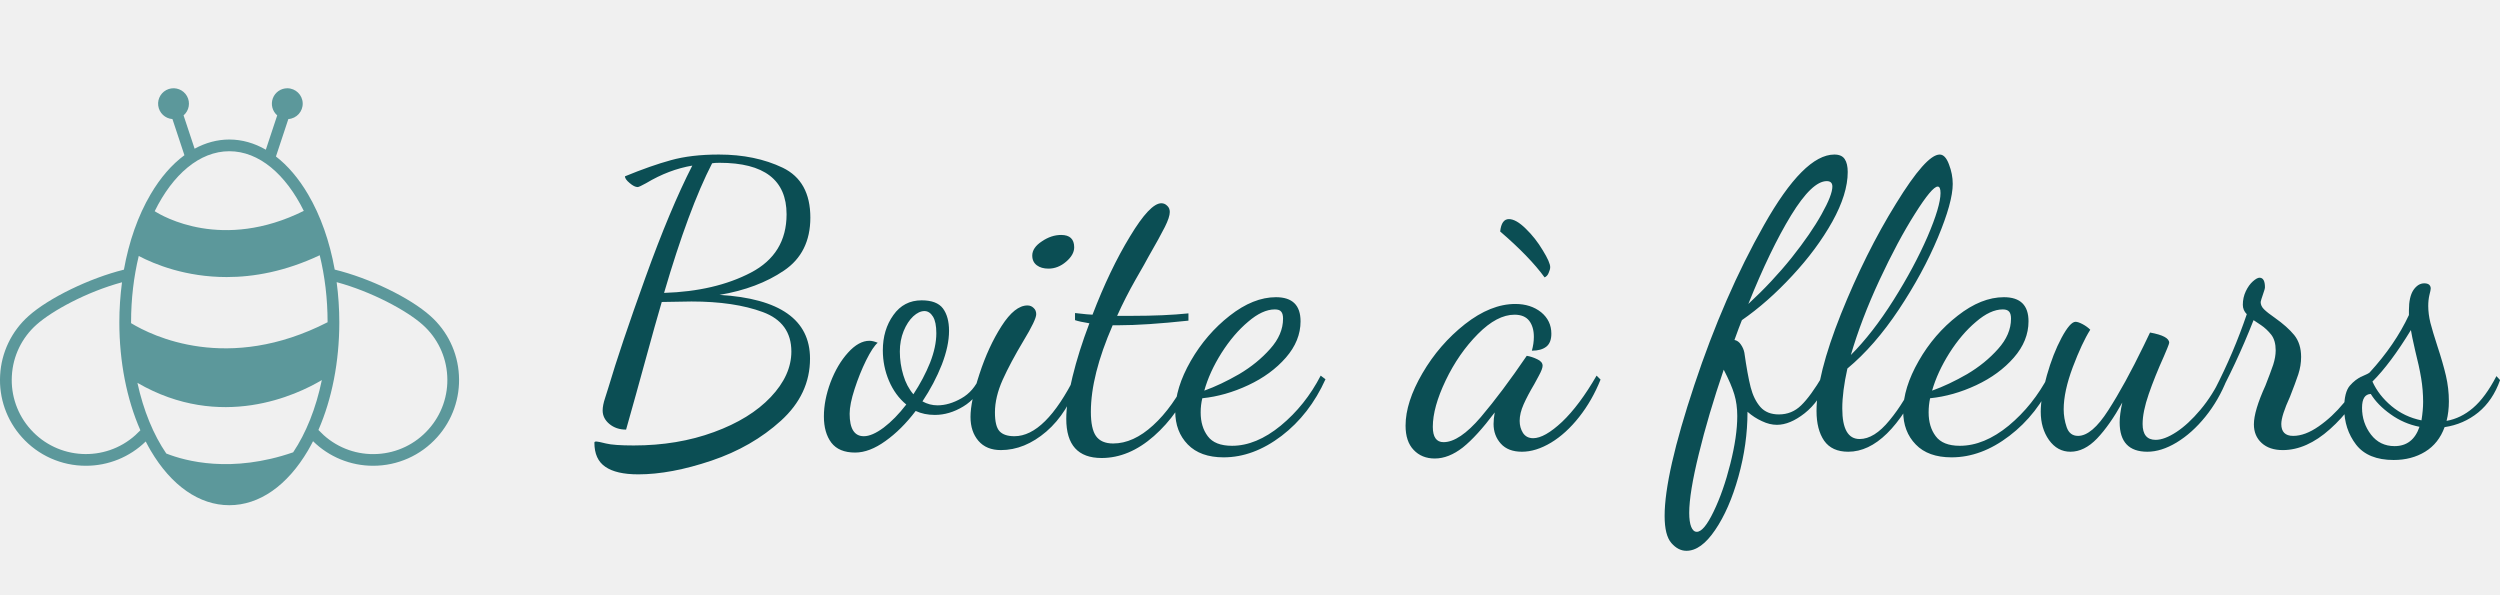
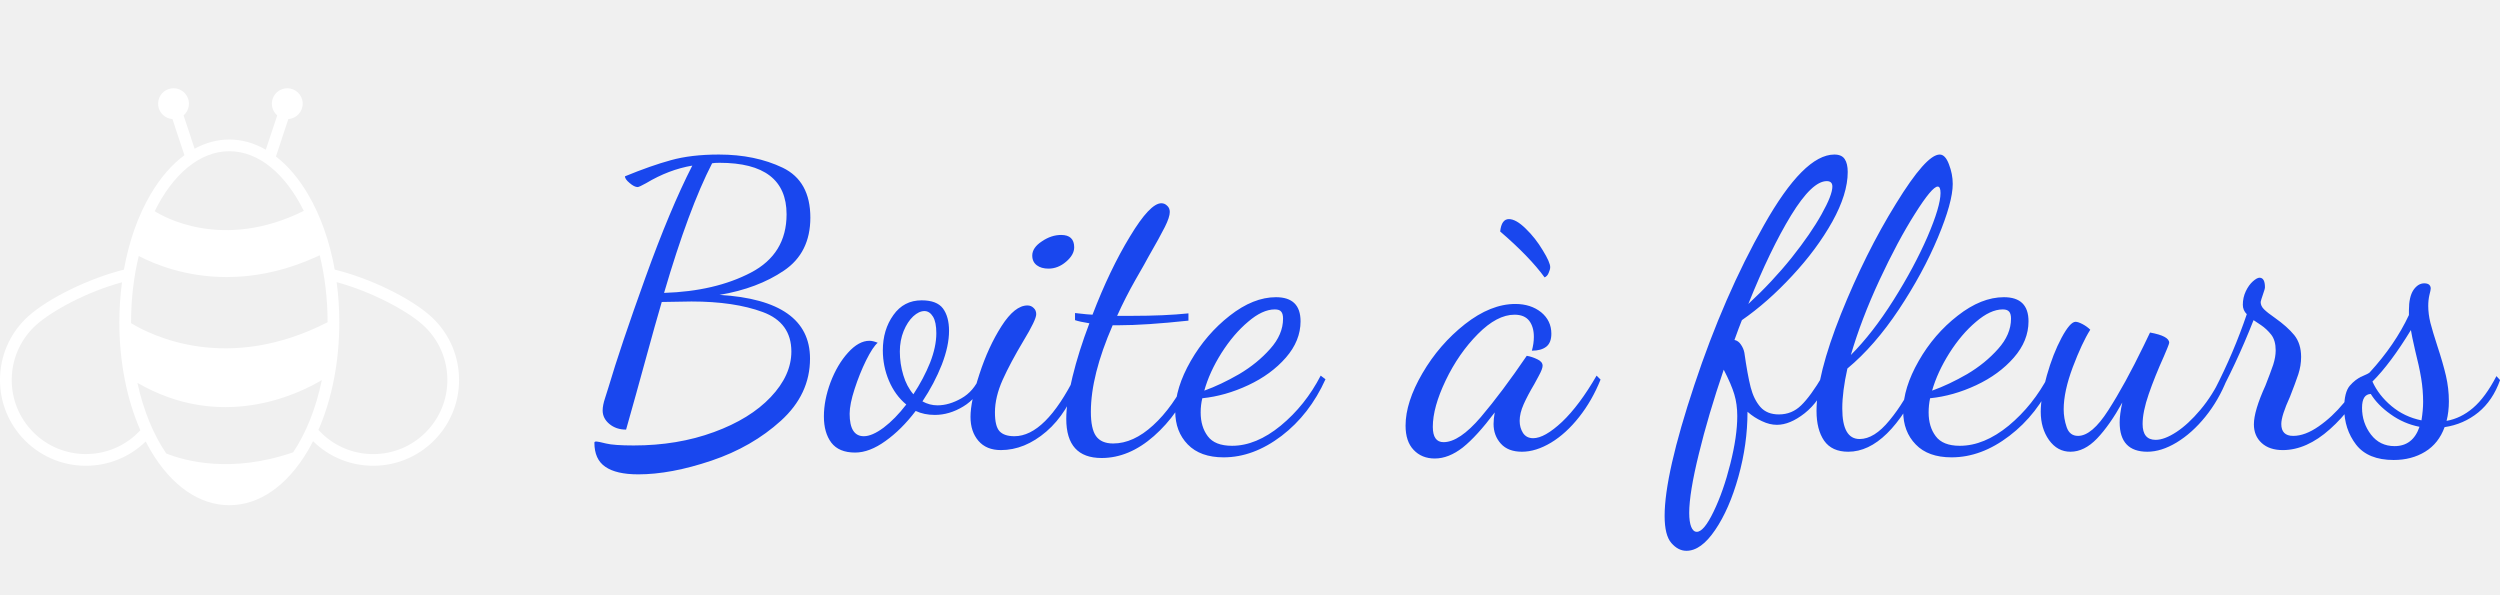
<svg xmlns="http://www.w3.org/2000/svg" viewBox="0 0 151.416 36" width="151.416" height="36">
-   <g fill="#5c989b" color="#5c989b" transform="translate(0 5.346154) scale(0.5384616)">
+   <g fill="#FFFFFF" color="#FFFFFF" transform="translate(0 5.346154) scale(0.5384616)">
    <svg width="52.0" height="47.0" x="0.0" y="0.0" viewBox="0 0 52 47">
      <path fill="currentColor" fill-rule="evenodd" d="M48.193 38.37a8.28 8.28 0 0 1-5.751 2.766 8.297 8.297 0 0 1-6.022-2.11 10.943 10.943 0 0 1-.604-.59c1.525-3.49 2.35-7.694 2.35-12.104 0-1.54-.104-3.055-.3-4.524 3.891 1.05 7.871 3.177 9.673 4.789a8.283 8.283 0 0 1 2.766 5.751 8.28 8.28 0 0 1-2.112 6.022m-29.49 2.713c-1.44-2.106-2.568-4.836-3.246-7.949 9.388 5.439 17.944 1.354 20.743-.312-.656 3.178-1.78 5.97-3.225 8.126-6.945 2.398-12.128.983-14.271.135m-3.485-2.058c-3.427 3.066-8.71 2.772-11.775-.655a8.28 8.28 0 0 1-2.11-6.022 8.284 8.284 0 0 1 2.765-5.751c1.736-1.553 5.625-3.69 9.624-4.775a34.302 34.302 0 0 0-.299 4.51c0 4.425.83 8.64 2.365 12.138-.203.21-.395.397-.57.555m.388-20.16c1.786.934 5.276 2.37 9.89 2.37 3.055 0 6.601-.632 10.465-2.454.569 2.316.885 4.863.886 7.536-11.23 5.745-19.741 1.54-22.105.103v-.09c0-2.645.307-5.168.864-7.465M25.796 7.082c3.346 0 6.347 2.605 8.375 6.709-9.167 4.553-15.893.6-16.77.037 2.028-4.124 5.038-6.746 8.395-6.746M51.62 32.275a9.585 9.585 0 0 0-3.203-6.66c-2.315-2.073-6.86-4.263-10.768-5.22-.566-3.163-1.586-6.065-3.004-8.474-1.055-1.793-2.277-3.219-3.607-4.248l1.395-4.209A1.734 1.734 0 0 0 32.312 0a1.736 1.736 0 0 0-1.131 3.05L29.9 6.91c-1.3-.75-2.682-1.145-4.107-1.145-1.35 0-2.664.357-3.903 1.033L20.648 3.05a1.735 1.735 0 1 0-1.252.414l1.348 4.066c-1.406 1.036-2.695 2.51-3.8 4.39-1.42 2.412-2.44 5.317-3.006 8.483-3.863.955-8.45 3.181-10.72 5.21a9.593 9.593 0 0 0-3.203 6.66 9.591 9.591 0 0 0 2.446 6.975 9.629 9.629 0 0 0 7.2 3.213 9.618 9.618 0 0 0 6.73-2.732c.177.345.359.684.552 1.012 2.335 3.97 5.479 6.156 8.85 6.156 3.37 0 6.513-2.186 8.85-6.156.197-.337.386-.687.568-1.044a9.615 9.615 0 0 0 6.761 2.764 9.636 9.636 0 0 0 7.202-3.214 9.588 9.588 0 0 0 2.446-6.973" />
    </svg>
  </g>
-   <path fill="#0b4e54" fill-rule="nonzero" d="M2.66 19.37Q1.32 19.37 0.66 18.91Q0 18.46 0 17.45L0 17.45Q0 17.38 0.12 17.38L0.12 17.38Q0.22 17.38 0.70 17.50Q1.18 17.62 2.38 17.62L2.38 17.62Q5.04 17.62 7.24 16.81Q9.43 16.01 10.68 14.69Q11.93 13.37 11.93 11.93L11.93 11.93Q11.93 10.18 10.20 9.54Q8.47 8.90 5.88 8.90L5.88 8.90L4.08 8.93Q3.72 10.15 3.05 12.60L3.05 12.60Q2.54 14.47 1.92 16.66L1.92 16.66Q1.32 16.66 0.91 16.32Q0.50 15.98 0.50 15.50L0.50 15.50Q0.50 15.19 0.65 14.74Q0.79 14.28 0.84 14.14L0.84 14.14Q1.58 11.64 3.08 7.48Q4.58 3.31 5.93 0.67L5.93 0.67Q4.51 0.91 3.14 1.73L3.14 1.73Q2.71 1.97 2.62 1.97L2.62 1.97Q2.42 1.97 2.14 1.73Q1.85 1.49 1.85 1.32L1.85 1.32Q3.43 0.67 4.64 0.34Q5.86 0 7.54 0L7.54 0Q9.74 0 11.41 0.80Q13.08 1.61 13.08 3.82L13.08 3.82Q13.08 5.95 11.48 7.03Q9.89 8.11 7.58 8.50L7.58 8.50Q13.06 8.83 13.06 12.36L13.06 12.36Q13.06 14.52 11.30 16.12Q9.55 17.71 7.09 18.54Q4.63 19.37 2.66 19.37L2.66 19.37ZM4.22 8.38Q7.32 8.28 9.48 7.15Q11.64 6.02 11.64 3.62L11.64 3.62Q11.64 0.50 7.58 0.50L7.58 0.50Q7.27 0.50 7.13 0.53L7.13 0.53Q5.71 3.29 4.22 8.38L4.22 8.38ZM15.79 18.05Q14.81 18.05 14.35 17.45Q13.90 16.85 13.90 15.86L13.90 15.86Q13.90 14.88 14.30 13.80Q14.71 12.72 15.36 12Q16.01 11.28 16.66 11.28L16.66 11.28Q16.87 11.28 17.16 11.40L17.16 11.40Q16.87 11.64 16.46 12.46Q16.06 13.27 15.76 14.20Q15.46 15.12 15.46 15.70L15.46 15.70Q15.46 17.06 16.32 17.06L16.32 17.06Q16.82 17.06 17.52 16.54Q18.22 16.01 18.89 15.14L18.89 15.14Q18.22 14.59 17.84 13.70Q17.47 12.82 17.47 11.86L17.47 11.86Q17.47 10.61 18.11 9.72Q18.74 8.83 19.82 8.83L19.82 8.83Q20.74 8.83 21.11 9.32Q21.48 9.82 21.48 10.68L21.48 10.68Q21.48 11.59 21.04 12.73Q20.59 13.87 19.87 14.95L19.87 14.95Q20.30 15.19 20.78 15.19L20.78 15.19Q21.48 15.19 22.22 14.77Q22.97 14.35 23.35 13.46L23.35 13.46L23.64 13.70Q23.18 14.76 22.34 15.26Q21.50 15.77 20.62 15.77L20.62 15.77Q19.97 15.77 19.46 15.53L19.46 15.53Q18.60 16.66 17.63 17.35Q16.66 18.05 15.79 18.05L15.79 18.05ZM19.32 14.52Q19.94 13.58 20.33 12.61Q20.71 11.64 20.71 10.82L20.71 10.82Q20.71 10.15 20.51 9.82Q20.30 9.48 19.99 9.48L19.99 9.48Q19.66 9.48 19.31 9.80Q18.96 10.13 18.73 10.69Q18.50 11.26 18.50 11.93L18.50 11.93Q18.50 12.67 18.71 13.36Q18.91 14.04 19.32 14.52L19.32 14.52ZM27.50 6.91Q27.07 6.91 26.80 6.71Q26.52 6.50 26.52 6.12L26.52 6.12Q26.52 5.64 27.10 5.26Q27.67 4.87 28.27 4.87L28.27 4.87Q29.06 4.87 29.06 5.62L29.06 5.62Q29.06 6.07 28.57 6.49Q28.08 6.91 27.50 6.91L27.50 6.91ZM24.62 17.90Q23.74 17.90 23.26 17.34Q22.78 16.78 22.78 15.89L22.78 15.89Q22.78 14.95 23.32 13.30Q23.86 11.64 24.66 10.39Q25.46 9.14 26.23 9.14L26.23 9.14Q26.45 9.14 26.60 9.29Q26.76 9.43 26.76 9.67L26.76 9.67Q26.76 10.01 25.99 11.28L25.99 11.28Q25.20 12.60 24.73 13.64Q24.26 14.69 24.26 15.62L24.26 15.62Q24.26 16.46 24.54 16.76Q24.82 17.06 25.44 17.06L25.44 17.06Q27.31 17.06 29.14 13.39L29.14 13.39L29.35 13.63Q28.68 15.65 27.37 16.78Q26.06 17.90 24.62 17.90L24.62 17.90ZM30.72 18.38Q28.58 18.38 28.58 16.01L28.58 16.01Q28.58 14.98 28.96 13.45Q29.33 11.93 29.98 10.22L29.98 10.22Q29.40 10.13 29.11 10.03L29.11 10.03L29.11 9.60Q29.98 9.70 30.17 9.70L30.17 9.70Q31.22 6.96 32.44 4.96Q33.65 2.95 34.34 2.95L34.34 2.95Q34.54 2.95 34.69 3.10Q34.85 3.24 34.85 3.48L34.85 3.48Q34.85 3.79 34.55 4.39Q34.25 4.99 33.53 6.24L33.53 6.24Q33.41 6.48 32.78 7.57Q32.16 8.66 31.66 9.77L31.66 9.77L32.54 9.77Q34.54 9.77 35.98 9.62L35.98 9.62L35.98 10.06Q33.36 10.34 31.75 10.34L31.75 10.34L31.39 10.34Q30.07 13.37 30.07 15.58L30.07 15.58Q30.07 16.61 30.38 17.05Q30.70 17.50 31.42 17.50L31.42 17.50Q32.64 17.50 33.84 16.40Q35.04 15.31 35.98 13.39L35.98 13.39L36.29 13.63Q35.40 15.72 33.89 17.05Q32.38 18.38 30.72 18.38L30.72 18.38ZM38.11 18.34Q36.70 18.34 35.94 17.56Q35.18 16.78 35.18 15.55L35.18 15.55Q35.18 14.14 36.12 12.50Q37.06 10.87 38.48 9.76Q39.91 8.64 41.28 8.64L41.28 8.64Q42.77 8.64 42.77 10.10L42.77 10.10Q42.77 11.28 41.88 12.30Q40.99 13.32 39.60 13.97Q38.21 14.62 36.82 14.76L36.82 14.76Q36.72 15.17 36.72 15.62L36.72 15.62Q36.72 16.49 37.15 17.06Q37.58 17.64 38.62 17.64L38.62 17.64Q40.08 17.64 41.57 16.42Q43.06 15.19 43.99 13.39L43.99 13.39L44.28 13.61Q43.32 15.74 41.62 17.04Q39.91 18.34 38.11 18.34L38.11 18.34ZM36.94 14.30Q37.94 13.94 39.05 13.30Q40.15 12.65 40.93 11.77Q41.71 10.90 41.71 9.94L41.71 9.94Q41.71 9.65 41.60 9.52Q41.50 9.38 41.21 9.38L41.21 9.38Q40.46 9.38 39.59 10.13Q38.71 10.87 37.98 12.02Q37.25 13.18 36.94 14.30L36.94 14.30ZM50.90 18.41Q50.11 18.41 49.62 17.89Q49.13 17.38 49.13 16.42L49.13 16.42Q49.13 15 50.15 13.25Q51.17 11.50 52.73 10.27Q54.29 9.05 55.78 9.05L55.78 9.05Q56.71 9.05 57.34 9.55Q57.96 10.06 57.96 10.85L57.96 10.85Q57.96 11.40 57.65 11.64Q57.34 11.88 56.78 11.88L56.78 11.88Q56.90 11.45 56.90 11.04L56.90 11.04Q56.90 10.44 56.62 10.07Q56.33 9.70 55.73 9.70L55.73 9.70Q54.67 9.70 53.51 10.87Q52.34 12.05 51.56 13.68Q50.78 15.31 50.78 16.49L50.78 16.49Q50.78 17.42 51.43 17.42L51.43 17.42Q52.39 17.42 53.69 15.90Q54.98 14.38 56.47 12.19L56.47 12.19Q56.78 12.24 57.11 12.40Q57.43 12.55 57.43 12.79L57.43 12.79Q57.43 12.98 57.20 13.40Q56.98 13.82 56.93 13.90L56.93 13.90Q56.52 14.59 56.28 15.13Q56.04 15.67 56.04 16.13L56.04 16.13Q56.04 16.54 56.24 16.86Q56.45 17.18 56.86 17.18L56.86 17.18Q57.55 17.18 58.61 16.19Q59.66 15.19 60.70 13.39L60.70 13.39L60.94 13.63Q60.43 14.90 59.64 15.90Q58.85 16.90 57.94 17.45Q57.02 18 56.18 18L56.18 18Q55.34 18 54.90 17.51Q54.46 17.02 54.46 16.32L54.46 16.32Q54.46 16.01 54.53 15.62L54.53 15.62Q53.45 17.06 52.60 17.74Q51.74 18.41 50.90 18.41L50.90 18.41ZM57.55 7.44Q56.64 6.19 54.86 4.66L54.86 4.66Q54.94 3.91 55.39 3.91L55.39 3.91Q55.82 3.91 56.41 4.49Q57.00 5.06 57.44 5.80Q57.89 6.53 57.89 6.82L57.89 6.82Q57.89 6.96 57.80 7.16Q57.72 7.37 57.55 7.44L57.55 7.44ZM66.14 24Q65.64 24 65.23 23.53Q64.82 23.06 64.82 21.89L64.82 21.89Q64.82 19.37 66.62 13.96Q68.42 8.54 70.84 4.27Q73.25 0 75.10 0L75.10 0Q75.55 0 75.73 0.28Q75.91 0.55 75.91 1.06L75.91 1.06Q75.91 2.38 74.98 4.06Q74.04 5.74 72.55 7.34Q71.06 8.95 69.50 10.03L69.50 10.03Q69.34 10.42 69.05 11.23L69.05 11.23Q69.29 11.28 69.44 11.51Q69.60 11.74 69.65 12L69.65 12Q69.84 13.34 70.03 14.09Q70.22 14.83 70.62 15.29Q71.02 15.74 71.74 15.74L71.74 15.74Q72.53 15.74 73.09 15.19Q73.66 14.64 74.40 13.39L74.40 13.39L74.76 13.63Q74.18 14.98 73.30 15.67Q72.41 16.37 71.62 16.37L71.62 16.37Q71.18 16.37 70.72 16.15Q70.25 15.94 69.84 15.58L69.84 15.58Q69.84 17.54 69.29 19.51Q68.74 21.48 67.88 22.74Q67.03 24 66.14 24L66.14 24ZM69.89 9.05Q71.35 7.70 72.52 6.24Q73.68 4.78 74.33 3.61Q74.98 2.45 74.98 1.94L74.98 1.94Q74.98 1.61 74.64 1.61L74.64 1.61Q73.75 1.61 72.48 3.68Q71.21 5.76 69.89 9.05L69.89 9.05ZM66.77 22.85Q67.20 22.85 67.79 21.62Q68.38 20.40 68.80 18.73Q69.22 17.06 69.22 15.84L69.22 15.84Q69.22 15.12 69.04 14.52Q68.86 13.92 68.40 13.03L68.40 13.03Q67.46 15.79 66.89 18.14Q66.31 20.50 66.31 21.70L66.31 21.70Q66.31 22.25 66.43 22.55Q66.55 22.85 66.77 22.85L66.77 22.85ZM75.94 18Q74.95 18 74.48 17.33Q74.02 16.66 74.02 15.53L74.02 15.53Q74.02 13.37 75.50 9.66Q76.99 5.95 78.83 2.98Q80.66 0 81.48 0L81.48 0Q81.82 0 82.04 0.59Q82.27 1.18 82.27 1.78L82.27 1.78Q82.27 2.88 81.37 5.03Q80.47 7.18 79.01 9.38Q77.54 11.59 75.89 12.96L75.89 12.96Q75.58 14.35 75.58 15.38L75.58 15.38Q75.58 17.23 76.63 17.23L76.63 17.23Q77.52 17.23 78.44 16.10Q79.37 14.98 80.09 13.39L80.09 13.39L80.45 13.58Q78.38 18 75.94 18L75.94 18ZM76.10 12.14Q77.42 10.82 78.68 8.82Q79.94 6.82 80.74 4.98Q81.53 3.14 81.53 2.33L81.53 2.33Q81.53 1.94 81.36 1.94L81.36 1.94Q81.02 1.94 79.98 3.59Q78.94 5.23 77.83 7.61Q76.73 9.98 76.10 12.14L76.10 12.14ZM82.20 18.34Q80.78 18.34 80.03 17.56Q79.27 16.78 79.27 15.55L79.27 15.55Q79.27 14.14 80.21 12.50Q81.14 10.87 82.57 9.76Q84.00 8.64 85.37 8.64L85.37 8.64Q86.86 8.64 86.86 10.10L86.86 10.10Q86.86 11.28 85.97 12.30Q85.08 13.32 83.69 13.97Q82.30 14.62 80.90 14.76L80.90 14.76Q80.81 15.17 80.81 15.62L80.81 15.62Q80.81 16.49 81.24 17.06Q81.67 17.64 82.70 17.64L82.70 17.64Q84.17 17.64 85.66 16.42Q87.14 15.19 88.08 13.39L88.08 13.39L88.37 13.61Q87.41 15.74 85.70 17.04Q84.00 18.34 82.20 18.34L82.20 18.34ZM81.02 14.30Q82.03 13.94 83.14 13.30Q84.24 12.65 85.02 11.77Q85.80 10.90 85.80 9.94L85.80 9.94Q85.80 9.65 85.69 9.52Q85.58 9.38 85.30 9.38L85.30 9.38Q84.55 9.38 83.68 10.13Q82.80 10.87 82.07 12.02Q81.34 13.18 81.02 14.30L81.02 14.30ZM89.40 18Q88.61 18 88.10 17.29Q87.60 16.58 87.60 15.58L87.60 15.58Q87.60 14.69 87.97 13.38Q88.34 12.07 88.86 11.10Q89.38 10.13 89.71 10.13L89.71 10.13Q89.86 10.13 90.13 10.27Q90.41 10.42 90.60 10.61L90.60 10.61Q90.10 11.40 89.54 12.88Q88.99 14.35 88.99 15.43L88.99 15.43Q88.99 15.98 89.17 16.51Q89.35 17.04 89.86 17.04L89.86 17.04Q90.70 17.04 91.69 15.49Q92.69 13.94 93.84 11.57L93.84 11.57L94.22 10.78Q95.38 10.99 95.38 11.40L95.38 11.40Q95.38 11.45 95.27 11.72Q95.16 12 95.06 12.22L95.06 12.22Q94.51 13.44 94.14 14.51Q93.77 15.58 93.77 16.32L93.77 16.32Q93.77 17.28 94.56 17.28L94.56 17.28Q95.09 17.28 95.81 16.81Q96.53 16.34 97.27 15.46Q98.02 14.57 98.57 13.39L98.57 13.39L98.88 13.61Q98.38 14.88 97.57 15.88Q96.77 16.87 95.83 17.44Q94.90 18 94.06 18L94.06 18Q92.38 18 92.38 16.22L92.38 16.22Q92.38 15.74 92.54 15.02L92.54 15.02Q91.78 16.39 91.01 17.20Q90.24 18 89.40 18L89.40 18ZM102.26 17.90Q101.45 17.90 100.98 17.47Q100.51 17.04 100.51 16.34L100.51 16.34Q100.51 15.53 101.21 13.99L101.21 13.99Q101.52 13.20 101.68 12.73Q101.83 12.26 101.83 11.86L101.83 11.86Q101.83 11.26 101.56 10.91Q101.28 10.56 100.94 10.33Q100.61 10.10 100.49 10.03L100.49 10.03Q99.96 11.38 99.36 12.66Q98.76 13.94 98.35 14.64L98.35 14.64L98.14 14.23Q99.29 12 100.08 9.67L100.08 9.67Q99.84 9.43 99.84 9.10L99.84 9.10Q99.84 8.66 100.02 8.28Q100.20 7.90 100.45 7.68Q100.70 7.46 100.85 7.46L100.85 7.46Q101.18 7.46 101.18 8.04L101.18 8.04Q101.18 8.14 101.06 8.47Q100.94 8.81 100.92 8.93L100.92 8.93Q100.92 9.17 101.12 9.37Q101.33 9.58 101.78 9.89L101.78 9.89Q102.53 10.42 102.95 10.93Q103.37 11.45 103.37 12.26L103.37 12.26Q103.37 12.79 103.20 13.31Q103.03 13.82 102.70 14.66L102.70 14.66Q102.17 15.82 102.17 16.32L102.17 16.32Q102.17 17.04 102.89 17.04L102.89 17.04Q103.61 17.04 104.44 16.46Q105.26 15.89 105.96 15.04Q106.66 14.18 106.97 13.46L106.97 13.46L107.28 13.70Q106.54 15.36 105.12 16.63Q103.70 17.90 102.26 17.90L102.26 17.90ZM108.98 18.50Q107.42 18.50 106.70 17.57Q105.98 16.63 105.98 15.36L105.98 15.36Q105.98 14.40 106.32 14.00Q106.66 13.61 107.05 13.44Q107.45 13.27 107.52 13.20L107.52 13.20Q109.06 11.52 109.90 9.72L109.90 9.72L109.90 9.43Q109.90 8.62 110.17 8.21Q110.45 7.80 110.83 7.80L110.83 7.80Q111.02 7.80 111.12 7.88Q111.22 7.97 111.22 8.11L111.22 8.11Q111.22 8.21 111.14 8.51Q111.07 8.81 111.07 9.17L111.07 9.17Q111.07 9.65 111.20 10.19Q111.34 10.73 111.62 11.59L111.62 11.59Q111.96 12.62 112.14 13.39Q112.32 14.16 112.32 14.95L112.32 14.95Q112.32 15.58 112.18 16.13L112.18 16.13Q113.04 15.98 113.78 15.35Q114.53 14.71 115.20 13.42L115.20 13.42L115.42 13.66Q114.98 14.90 114.10 15.62Q113.21 16.34 112.06 16.51L112.06 16.51Q111.70 17.50 110.88 18Q110.06 18.50 108.98 18.50L108.98 18.50ZM110.66 16.10Q110.76 15.48 110.76 14.98L110.76 14.98Q110.76 14.26 110.64 13.54Q110.52 12.82 110.28 11.88L110.28 11.88Q110.06 10.92 110.02 10.63L110.02 10.63Q108.79 12.65 107.69 13.75L107.69 13.75Q108.07 14.59 108.85 15.24Q109.63 15.89 110.66 16.10L110.66 16.10ZM109.03 17.66Q110.14 17.66 110.54 16.49L110.54 16.49Q109.58 16.30 108.79 15.73Q108 15.17 107.59 14.50L107.59 14.50Q107.06 14.52 107.06 15.34L107.06 15.34Q107.06 16.25 107.60 16.96Q108.14 17.66 109.03 17.66L109.03 17.66Z" transform="translate(36, 9.36)" />
+   <path fill="#1947ee" fill-rule="nonzero" d="M2.66 19.37Q1.32 19.37 0.66 18.91Q0 18.46 0 17.45L0 17.45Q0 17.38 0.12 17.38L0.12 17.38Q0.22 17.38 0.70 17.50Q1.18 17.62 2.38 17.62L2.38 17.62Q5.04 17.62 7.24 16.81Q9.43 16.01 10.68 14.69Q11.93 13.37 11.93 11.93L11.93 11.93Q11.93 10.18 10.20 9.54Q8.47 8.90 5.88 8.90L5.88 8.90L4.08 8.93Q3.72 10.15 3.05 12.60L3.05 12.60Q2.54 14.47 1.92 16.66L1.92 16.66Q1.32 16.66 0.91 16.32Q0.50 15.98 0.50 15.50L0.50 15.50Q0.50 15.19 0.65 14.74Q0.79 14.28 0.84 14.14L0.84 14.14Q1.58 11.64 3.08 7.48Q4.58 3.31 5.93 0.67L5.93 0.67Q4.51 0.91 3.14 1.73L3.14 1.73Q2.71 1.97 2.62 1.97L2.62 1.97Q2.42 1.97 2.14 1.73Q1.85 1.49 1.85 1.32L1.85 1.32Q3.43 0.67 4.64 0.34Q5.86 0 7.54 0L7.54 0Q9.74 0 11.41 0.80Q13.08 1.61 13.08 3.82L13.08 3.82Q13.08 5.95 11.48 7.03Q9.89 8.11 7.58 8.50L7.58 8.50Q13.06 8.83 13.06 12.36L13.06 12.36Q13.06 14.52 11.30 16.12Q9.55 17.71 7.09 18.54Q4.63 19.37 2.66 19.37L2.66 19.37ZM4.22 8.38Q7.32 8.28 9.48 7.15Q11.64 6.02 11.64 3.62L11.64 3.62Q11.64 0.50 7.58 0.50L7.58 0.50Q7.27 0.50 7.13 0.53L7.13 0.53Q5.71 3.29 4.22 8.38L4.22 8.38ZM15.79 18.05Q14.81 18.05 14.35 17.45Q13.90 16.85 13.90 15.86L13.90 15.86Q13.90 14.88 14.30 13.80Q14.71 12.72 15.36 12Q16.01 11.28 16.66 11.28L16.66 11.28Q16.87 11.28 17.16 11.40L17.16 11.40Q16.87 11.64 16.46 12.46Q16.06 13.27 15.76 14.20Q15.46 15.12 15.46 15.70L15.46 15.70Q15.46 17.06 16.32 17.06L16.32 17.06Q16.82 17.06 17.52 16.54Q18.22 16.01 18.89 15.14L18.89 15.14Q18.22 14.59 17.84 13.70Q17.47 12.82 17.47 11.86L17.47 11.86Q17.47 10.61 18.11 9.72Q18.74 8.83 19.82 8.83L19.82 8.83Q20.74 8.83 21.11 9.32Q21.48 9.82 21.48 10.68L21.48 10.68Q21.48 11.59 21.04 12.73Q20.59 13.87 19.87 14.95L19.87 14.95Q20.30 15.19 20.78 15.19L20.78 15.19Q21.48 15.19 22.22 14.77Q22.97 14.35 23.35 13.46L23.35 13.46L23.64 13.70Q23.18 14.76 22.34 15.26Q21.50 15.77 20.62 15.77L20.62 15.77Q19.97 15.77 19.46 15.53L19.46 15.53Q18.60 16.66 17.63 17.35Q16.66 18.05 15.79 18.05L15.79 18.05ZM19.32 14.52Q19.94 13.58 20.33 12.61Q20.71 11.64 20.71 10.82L20.71 10.82Q20.71 10.15 20.51 9.82Q20.30 9.48 19.99 9.48L19.99 9.48Q19.66 9.48 19.31 9.80Q18.96 10.13 18.73 10.69Q18.50 11.26 18.50 11.93L18.50 11.93Q18.50 12.67 18.71 13.36Q18.91 14.04 19.32 14.52L19.32 14.52ZM27.50 6.91Q27.07 6.91 26.80 6.71Q26.52 6.50 26.52 6.12L26.52 6.12Q26.52 5.64 27.10 5.26Q27.67 4.87 28.27 4.87L28.27 4.87Q29.06 4.87 29.06 5.62L29.06 5.62Q29.06 6.07 28.57 6.49Q28.08 6.91 27.50 6.91L27.50 6.91ZM24.62 17.90Q23.74 17.90 23.26 17.34Q22.78 16.78 22.78 15.89L22.78 15.89Q22.78 14.95 23.32 13.30Q23.86 11.64 24.66 10.39Q25.46 9.14 26.23 9.14L26.23 9.14Q26.45 9.14 26.60 9.29Q26.76 9.43 26.76 9.67L26.76 9.67Q26.76 10.01 25.99 11.28L25.99 11.28Q25.20 12.60 24.73 13.64Q24.26 14.69 24.26 15.62L24.26 15.62Q24.26 16.46 24.54 16.76Q24.82 17.06 25.44 17.06L25.44 17.06Q27.31 17.06 29.14 13.39L29.14 13.39L29.35 13.63Q28.68 15.65 27.37 16.78Q26.06 17.90 24.62 17.90L24.62 17.90ZM30.72 18.38Q28.58 18.38 28.58 16.01L28.58 16.01Q28.58 14.98 28.96 13.45Q29.33 11.93 29.98 10.22L29.98 10.22Q29.40 10.13 29.11 10.03L29.11 10.03L29.11 9.60Q29.98 9.70 30.17 9.70L30.17 9.70Q31.22 6.96 32.44 4.96Q33.65 2.95 34.34 2.95L34.34 2.95Q34.54 2.95 34.69 3.10Q34.85 3.24 34.85 3.48L34.85 3.48Q34.85 3.79 34.55 4.39Q34.25 4.99 33.53 6.24L33.53 6.24Q33.41 6.48 32.78 7.57Q32.16 8.66 31.66 9.77L31.66 9.77L32.54 9.77Q34.54 9.77 35.98 9.62L35.98 9.62L35.98 10.06Q33.36 10.34 31.75 10.34L31.75 10.34L31.39 10.34Q30.07 13.37 30.07 15.58L30.07 15.58Q30.07 16.61 30.38 17.05Q30.70 17.50 31.42 17.50L31.42 17.50Q32.64 17.50 33.84 16.40Q35.04 15.31 35.98 13.39L35.98 13.39L36.29 13.63Q35.40 15.72 33.89 17.05Q32.38 18.38 30.72 18.38L30.72 18.38ZM38.11 18.34Q36.70 18.34 35.94 17.56Q35.18 16.78 35.18 15.55L35.18 15.55Q35.18 14.14 36.12 12.50Q37.06 10.87 38.48 9.76Q39.91 8.64 41.28 8.64L41.28 8.64Q42.77 8.64 42.77 10.10L42.77 10.10Q42.77 11.28 41.88 12.30Q40.99 13.32 39.60 13.97Q38.21 14.62 36.82 14.76L36.82 14.76Q36.72 15.17 36.72 15.62L36.72 15.62Q36.72 16.49 37.15 17.06Q37.58 17.64 38.62 17.64L38.62 17.64Q40.08 17.64 41.57 16.42Q43.06 15.19 43.99 13.39L43.99 13.39L44.28 13.61Q43.32 15.74 41.62 17.04Q39.91 18.34 38.11 18.34L38.11 18.34ZM36.94 14.30Q37.94 13.94 39.05 13.30Q40.15 12.65 40.93 11.77Q41.71 10.90 41.71 9.94L41.71 9.94Q41.71 9.65 41.60 9.52Q41.50 9.38 41.21 9.38L41.21 9.38Q40.46 9.38 39.59 10.13Q38.71 10.87 37.98 12.02Q37.25 13.18 36.94 14.30L36.94 14.30ZM50.90 18.41Q50.11 18.41 49.62 17.89Q49.13 17.38 49.13 16.42L49.13 16.42Q49.13 15 50.15 13.25Q51.17 11.50 52.73 10.27Q54.29 9.05 55.78 9.05L55.78 9.05Q56.71 9.05 57.34 9.55Q57.96 10.06 57.96 10.85L57.96 10.85Q57.96 11.40 57.65 11.64Q57.34 11.88 56.78 11.88L56.78 11.88Q56.90 11.45 56.90 11.04L56.90 11.04Q56.90 10.44 56.62 10.07Q56.33 9.70 55.73 9.70L55.73 9.70Q54.67 9.70 53.51 10.87Q52.34 12.05 51.56 13.68Q50.78 15.31 50.78 16.49L50.78 16.49Q50.78 17.42 51.43 17.42L51.43 17.42Q52.39 17.42 53.69 15.90Q54.98 14.38 56.47 12.19L56.47 12.19Q56.78 12.24 57.11 12.40Q57.43 12.55 57.43 12.79L57.43 12.79Q57.43 12.98 57.20 13.40Q56.98 13.82 56.93 13.90L56.93 13.90Q56.52 14.59 56.28 15.13Q56.04 15.67 56.04 16.13L56.04 16.13Q56.04 16.54 56.24 16.86Q56.45 17.18 56.86 17.18L56.86 17.18Q57.55 17.18 58.61 16.19Q59.66 15.19 60.70 13.39L60.70 13.39L60.94 13.63Q60.43 14.90 59.64 15.90Q58.85 16.90 57.94 17.45Q57.02 18 56.18 18L56.18 18Q55.34 18 54.90 17.51Q54.46 17.02 54.46 16.32L54.46 16.32Q54.46 16.01 54.53 15.62L54.53 15.62Q53.45 17.06 52.60 17.74Q51.74 18.41 50.90 18.41L50.90 18.41ZM57.55 7.44Q56.64 6.19 54.86 4.66L54.86 4.66Q54.94 3.91 55.39 3.91L55.39 3.91Q55.82 3.91 56.41 4.49Q57.00 5.06 57.44 5.80Q57.89 6.53 57.89 6.82L57.89 6.82Q57.89 6.96 57.80 7.16Q57.72 7.37 57.55 7.44L57.55 7.44ZM66.14 24Q65.64 24 65.23 23.53Q64.82 23.06 64.82 21.89L64.82 21.89Q64.82 19.37 66.62 13.96Q68.42 8.54 70.84 4.27Q73.25 0 75.10 0L75.10 0Q75.55 0 75.73 0.28Q75.91 0.55 75.91 1.06L75.91 1.06Q75.91 2.38 74.98 4.06Q74.04 5.74 72.55 7.34Q71.06 8.95 69.50 10.03L69.50 10.03Q69.34 10.42 69.05 11.23L69.05 11.23Q69.29 11.28 69.44 11.51Q69.60 11.74 69.65 12L69.65 12Q69.84 13.34 70.03 14.09Q70.22 14.83 70.62 15.29Q71.02 15.74 71.74 15.74L71.74 15.74Q72.53 15.74 73.09 15.19Q73.66 14.64 74.40 13.39L74.40 13.39L74.76 13.63Q74.18 14.98 73.30 15.67Q72.41 16.37 71.62 16.37L71.62 16.37Q71.18 16.37 70.72 16.15Q70.25 15.94 69.84 15.58L69.84 15.58Q69.84 17.54 69.29 19.51Q68.74 21.48 67.88 22.74Q67.03 24 66.14 24L66.14 24ZM69.89 9.05Q71.35 7.70 72.52 6.24Q73.68 4.78 74.33 3.61Q74.98 2.45 74.98 1.94L74.98 1.94Q74.98 1.61 74.64 1.61L74.64 1.61Q73.75 1.61 72.48 3.68Q71.21 5.76 69.89 9.05L69.89 9.05ZM66.77 22.85Q67.20 22.85 67.79 21.62Q68.38 20.40 68.80 18.73Q69.22 17.06 69.22 15.84L69.22 15.84Q69.22 15.12 69.04 14.52Q68.86 13.92 68.40 13.03L68.40 13.03Q67.46 15.79 66.89 18.14Q66.31 20.50 66.31 21.70L66.31 21.70Q66.31 22.25 66.43 22.55Q66.55 22.85 66.77 22.85L66.77 22.85ZM75.94 18Q74.95 18 74.48 17.33Q74.02 16.66 74.02 15.53L74.02 15.53Q74.02 13.37 75.50 9.66Q76.99 5.95 78.83 2.98Q80.66 0 81.48 0L81.48 0Q81.82 0 82.04 0.59Q82.27 1.18 82.27 1.78L82.27 1.78Q82.27 2.88 81.37 5.03Q80.47 7.18 79.01 9.38Q77.54 11.59 75.89 12.96L75.89 12.96Q75.58 14.35 75.58 15.38L75.58 15.38Q75.58 17.23 76.63 17.23L76.63 17.23Q77.52 17.23 78.44 16.10Q79.37 14.98 80.09 13.39L80.09 13.39L80.45 13.58Q78.38 18 75.94 18L75.94 18ZM76.10 12.14Q77.42 10.82 78.68 8.82Q79.94 6.82 80.74 4.98Q81.53 3.14 81.53 2.33L81.53 2.33Q81.53 1.94 81.36 1.94L81.36 1.94Q81.02 1.94 79.98 3.59Q78.94 5.23 77.83 7.61Q76.73 9.98 76.10 12.14L76.10 12.14ZM82.20 18.34Q80.78 18.34 80.03 17.56Q79.27 16.78 79.27 15.55L79.27 15.55Q79.27 14.14 80.21 12.50Q81.14 10.87 82.57 9.76Q84.00 8.64 85.37 8.64L85.37 8.64Q86.86 8.64 86.86 10.10L86.86 10.10Q86.86 11.28 85.97 12.30Q85.08 13.32 83.69 13.97Q82.30 14.62 80.90 14.76L80.90 14.76Q80.81 15.17 80.81 15.62L80.81 15.62Q80.81 16.49 81.24 17.06Q81.67 17.64 82.70 17.64L82.70 17.64Q84.17 17.64 85.66 16.42Q87.14 15.19 88.08 13.39L88.08 13.39L88.37 13.61Q87.41 15.74 85.70 17.04Q84.00 18.34 82.20 18.34L82.20 18.34ZM81.02 14.30Q82.03 13.94 83.14 13.30Q84.24 12.65 85.02 11.77Q85.80 10.90 85.80 9.94L85.80 9.94Q85.80 9.65 85.69 9.52Q85.58 9.38 85.30 9.38L85.30 9.38Q84.55 9.38 83.68 10.13Q82.80 10.87 82.07 12.02Q81.34 13.18 81.02 14.30L81.02 14.30ZM89.40 18Q88.61 18 88.10 17.29Q87.60 16.58 87.60 15.58L87.60 15.58Q87.60 14.69 87.97 13.38Q88.34 12.07 88.86 11.10Q89.38 10.13 89.71 10.13L89.71 10.13Q89.86 10.13 90.13 10.27Q90.41 10.42 90.60 10.61L90.60 10.61Q90.10 11.40 89.54 12.88Q88.99 14.35 88.99 15.43L88.99 15.43Q88.99 15.98 89.17 16.51Q89.35 17.04 89.86 17.04L89.86 17.04Q90.70 17.04 91.69 15.49Q92.69 13.94 93.84 11.57L93.84 11.57L94.22 10.78Q95.38 10.99 95.38 11.40L95.38 11.40Q95.38 11.45 95.27 11.72Q95.16 12 95.06 12.22L95.06 12.22Q94.51 13.44 94.14 14.51Q93.77 15.58 93.77 16.32L93.77 16.32Q93.77 17.28 94.56 17.28L94.56 17.28Q95.09 17.28 95.81 16.81Q96.53 16.34 97.27 15.46Q98.02 14.57 98.57 13.39L98.57 13.39L98.88 13.61Q98.38 14.88 97.57 15.88Q96.77 16.87 95.83 17.44Q94.90 18 94.06 18L94.06 18Q92.38 18 92.38 16.22L92.38 16.22Q92.38 15.74 92.54 15.02L92.54 15.02Q91.78 16.39 91.01 17.20Q90.24 18 89.40 18L89.40 18ZM102.26 17.90Q101.45 17.90 100.98 17.47Q100.51 17.04 100.51 16.34L100.51 16.34Q100.51 15.53 101.21 13.99L101.21 13.99Q101.52 13.20 101.68 12.73Q101.83 12.26 101.83 11.86L101.83 11.86Q101.83 11.26 101.56 10.91Q101.28 10.56 100.94 10.33Q100.61 10.10 100.49 10.03L100.49 10.03Q99.96 11.38 99.36 12.66Q98.76 13.94 98.35 14.64L98.35 14.64L98.14 14.23Q99.29 12 100.08 9.67L100.08 9.67Q99.84 9.43 99.84 9.10L99.84 9.10Q99.84 8.66 100.02 8.28Q100.20 7.90 100.45 7.68Q100.70 7.46 100.85 7.46L100.85 7.46Q101.18 7.46 101.18 8.04L101.18 8.04Q101.18 8.14 101.06 8.47Q100.94 8.81 100.92 8.93L100.92 8.93Q100.92 9.17 101.12 9.37Q101.33 9.58 101.78 9.89L101.78 9.89Q102.53 10.42 102.95 10.93Q103.37 11.45 103.37 12.26L103.37 12.26Q103.37 12.79 103.20 13.31Q103.03 13.82 102.70 14.66L102.70 14.66Q102.17 15.82 102.17 16.32L102.17 16.32Q102.17 17.04 102.89 17.04L102.89 17.04Q103.61 17.04 104.44 16.46Q105.26 15.89 105.96 15.04Q106.66 14.18 106.97 13.46L106.97 13.46L107.28 13.70Q106.54 15.36 105.12 16.63Q103.70 17.90 102.26 17.90L102.26 17.90ZM108.98 18.50Q107.42 18.50 106.70 17.57Q105.98 16.63 105.98 15.36L105.98 15.36Q105.98 14.40 106.32 14.00Q106.66 13.61 107.05 13.44Q107.45 13.27 107.52 13.20L107.52 13.20Q109.06 11.52 109.90 9.72L109.90 9.72L109.90 9.43Q109.90 8.62 110.17 8.21Q110.45 7.80 110.83 7.80L110.83 7.80Q111.02 7.80 111.12 7.88Q111.22 7.97 111.22 8.11L111.22 8.11Q111.22 8.21 111.14 8.51Q111.07 8.81 111.07 9.17L111.07 9.17Q111.07 9.65 111.20 10.19Q111.34 10.73 111.62 11.59L111.62 11.59Q111.96 12.62 112.14 13.39Q112.32 14.16 112.32 14.95L112.32 14.95Q112.32 15.58 112.18 16.13L112.18 16.13Q113.04 15.98 113.78 15.35Q114.53 14.71 115.20 13.42L115.20 13.42L115.42 13.66Q114.98 14.90 114.10 15.62Q113.21 16.34 112.06 16.51L112.06 16.51Q111.70 17.50 110.88 18Q110.06 18.50 108.98 18.50L108.98 18.50ZM110.66 16.10Q110.76 15.48 110.76 14.98L110.76 14.98Q110.76 14.26 110.64 13.54Q110.52 12.82 110.28 11.88L110.28 11.88Q110.06 10.92 110.02 10.63L110.02 10.63Q108.79 12.65 107.69 13.75L107.69 13.75Q108.07 14.59 108.85 15.24Q109.63 15.89 110.66 16.10L110.66 16.10ZM109.03 17.66Q110.14 17.66 110.54 16.49L110.54 16.49Q109.58 16.30 108.79 15.73Q108 15.17 107.59 14.50L107.59 14.50Q107.06 14.52 107.06 15.34L107.06 15.34Q107.06 16.25 107.60 16.96Q108.14 17.66 109.03 17.66L109.03 17.66Z" transform="translate(36, 9.36)" />
</svg>
